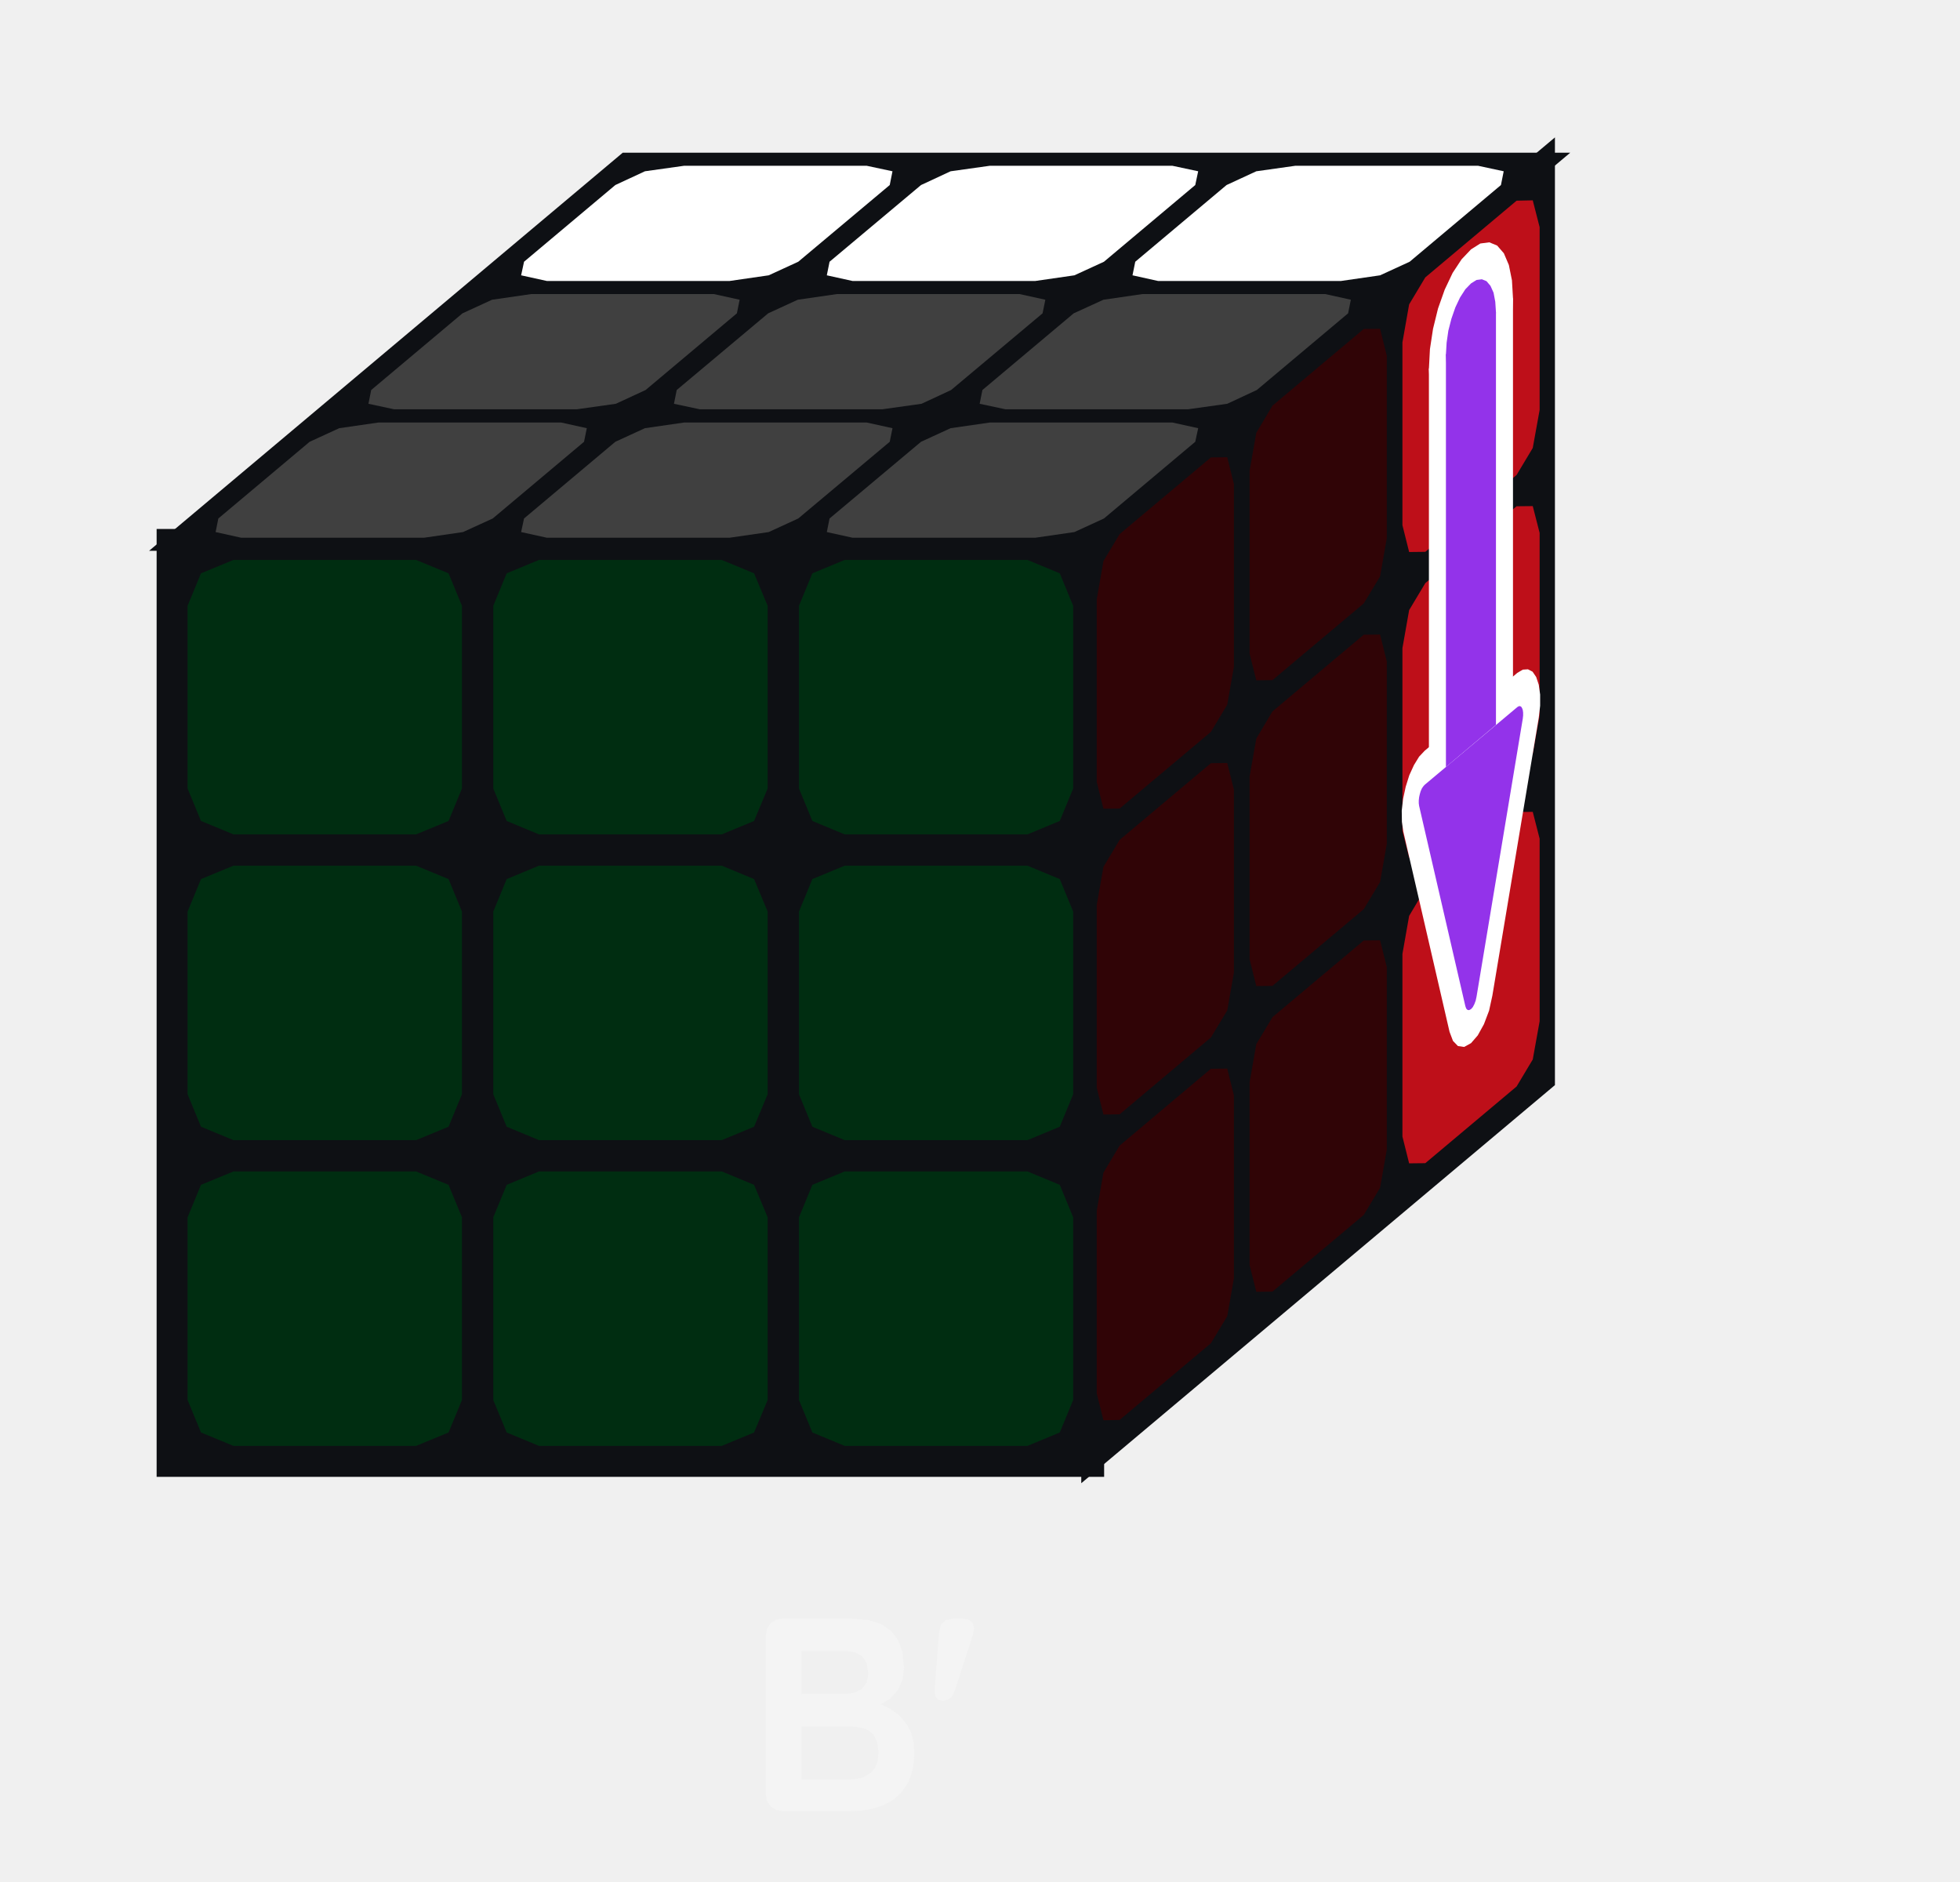
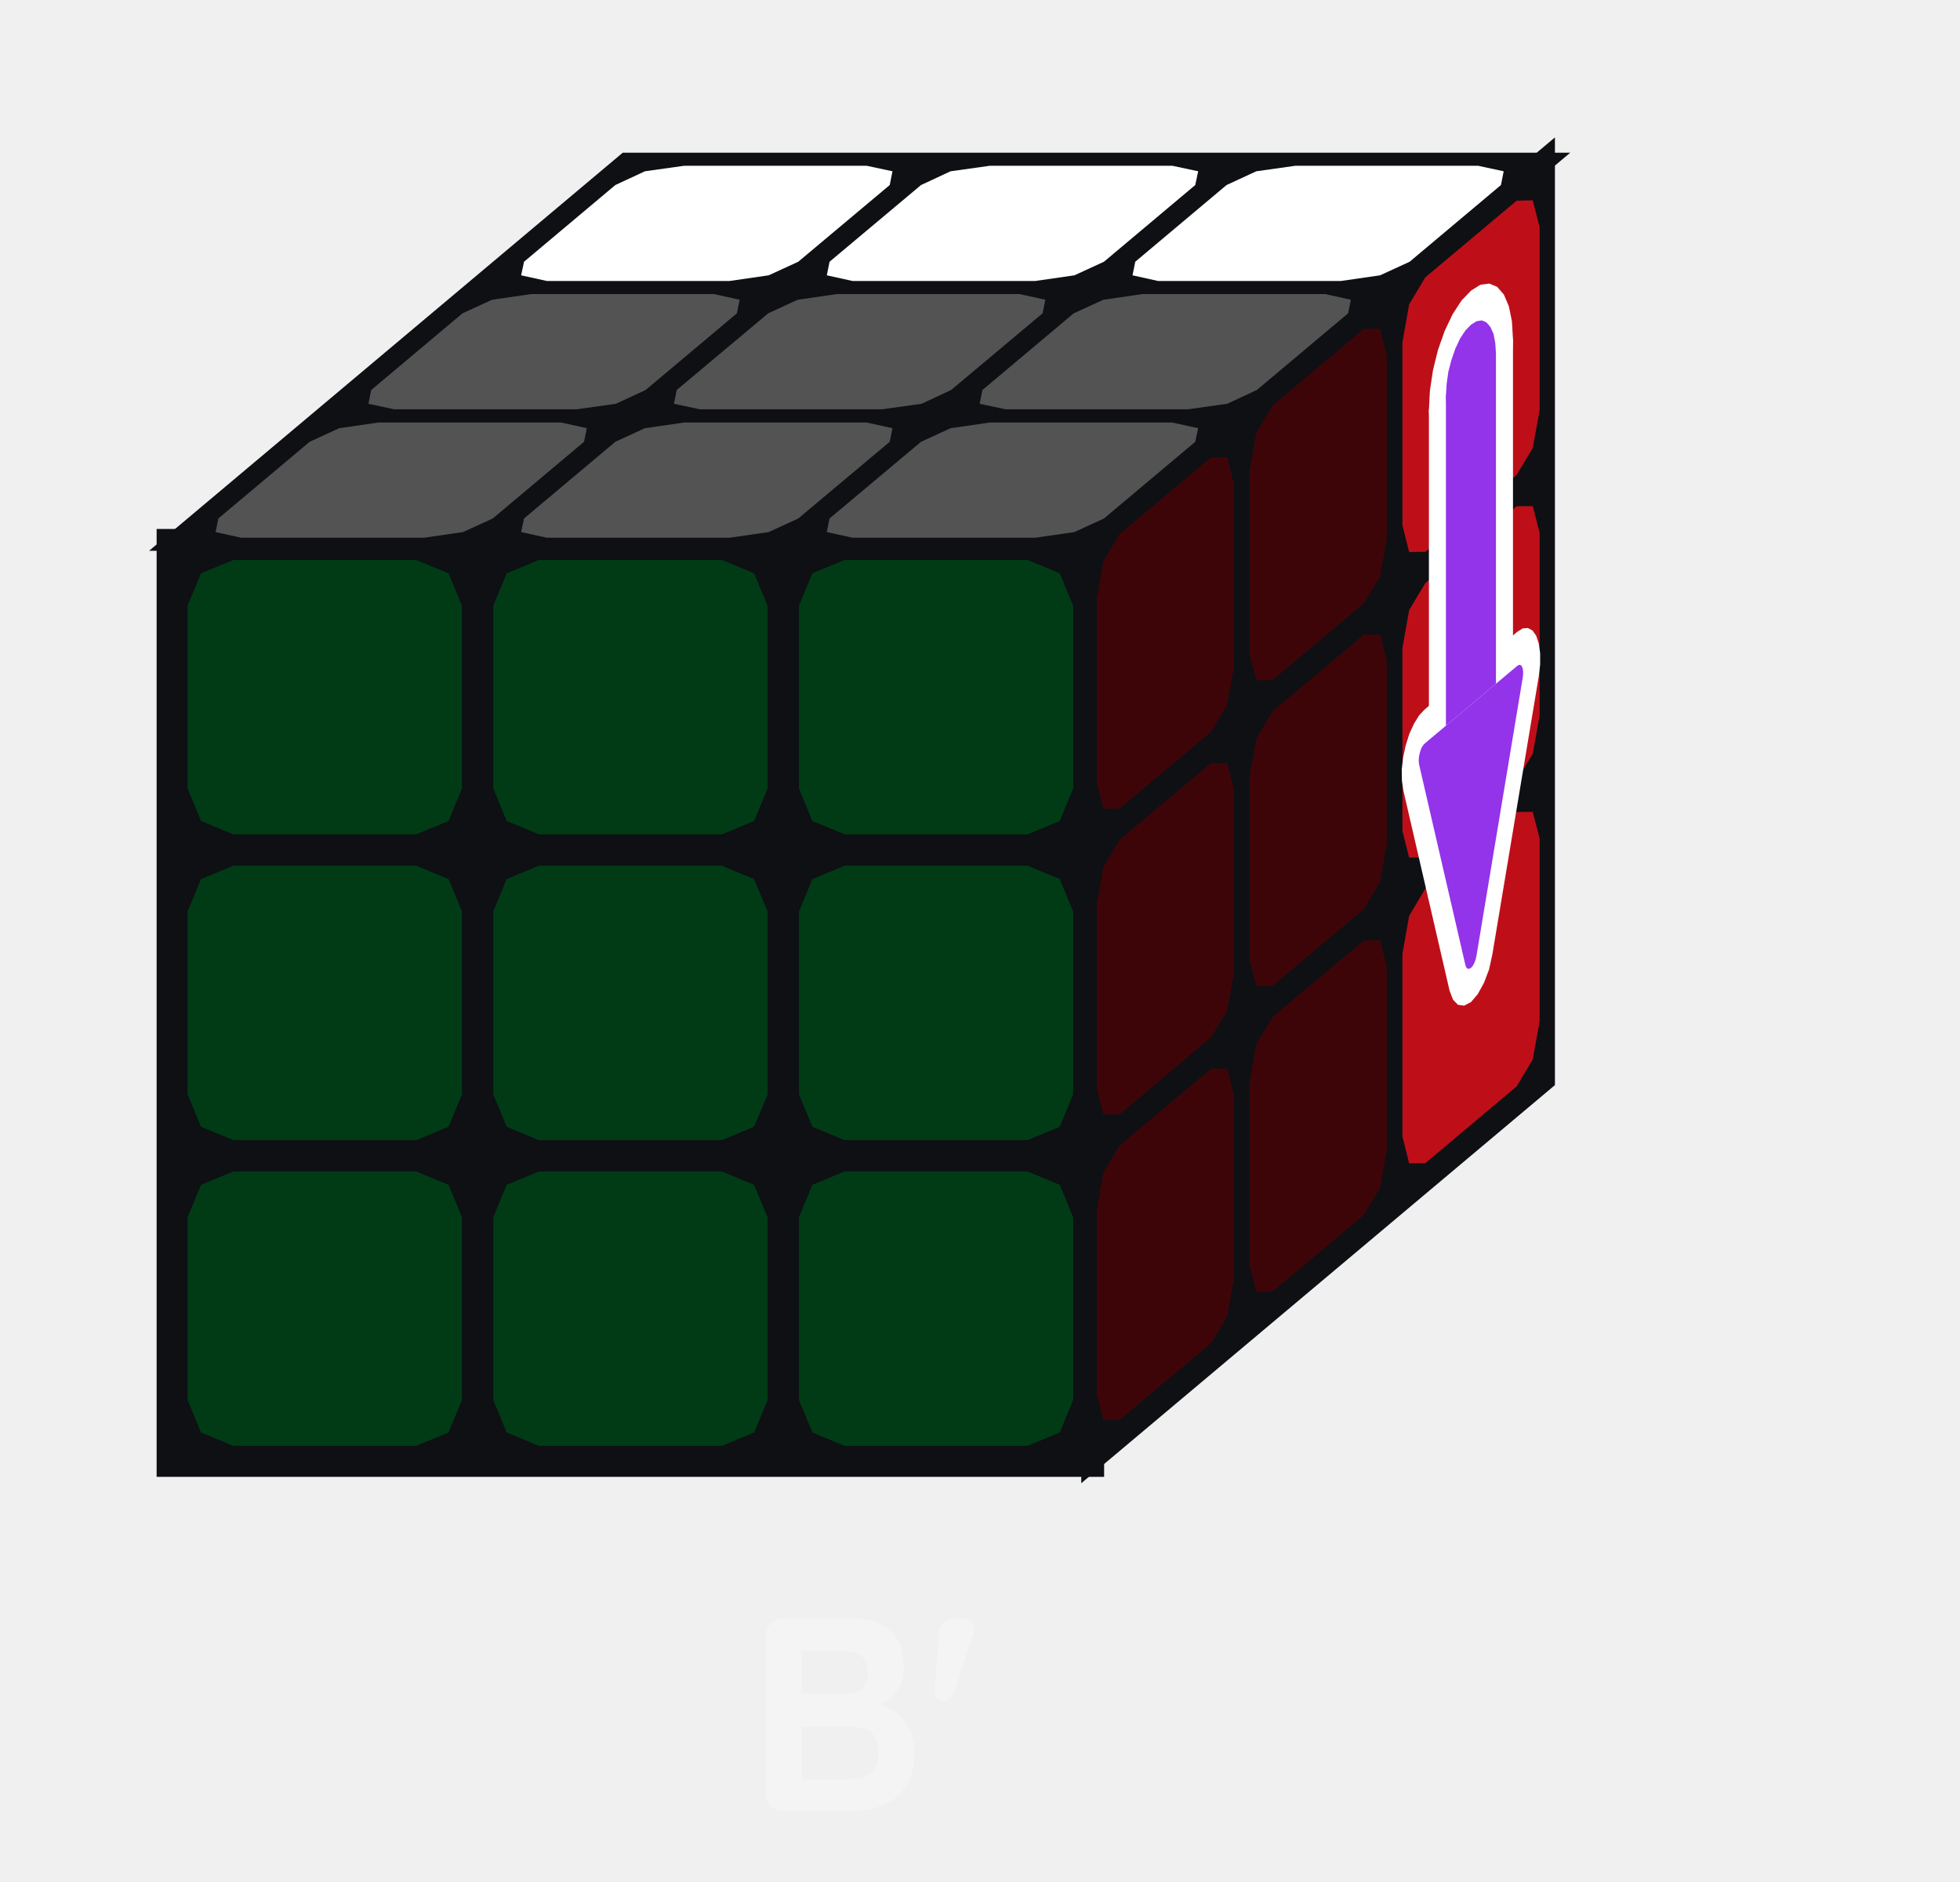
<svg xmlns="http://www.w3.org/2000/svg" viewBox="0 0 114.00 109.20" width="100" height="96">
  <polygon points="9.11,85.76 64.22,85.76 64.22,30.64 9.11,30.64" fill="#0e1014" />
  <polygon points="8.67,31.91 63.78,31.91 91.33,8.76 36.22,8.76" fill="#0e1014" />
  <polygon points="62.89,86.13 90.44,62.98 90.44,7.87 62.89,31.02" fill="#0e1014" />
  <polygon points="51.75,10.64 51.91,9.84 50.41,9.52 39.79,9.52 37.51,9.84 35.79,10.64 30.48,15.10 30.31,15.89 31.81,16.22 42.43,16.22 44.71,15.89 46.43,15.10" fill="#ffffff" />
  <polygon points="69.52,10.64 69.69,9.84 68.19,9.52 57.57,9.52 55.29,9.84 53.57,10.64 48.25,15.10 48.09,15.89 49.59,16.22 60.21,16.22 62.49,15.89 64.21,15.10" fill="#ffffff" />
  <polygon points="87.30,10.64 87.46,9.84 85.97,9.52 75.34,9.52 73.07,9.84 71.34,10.64 66.03,15.10 65.87,15.89 67.36,16.22 77.99,16.22 80.27,15.89 81.99,15.10" fill="#ffffff" />
-   <polygon points="42.86,18.10 43.02,17.31 41.52,16.98 30.90,16.98 28.62,17.31 26.90,18.10 21.59,22.56 21.43,23.36 22.92,23.68 33.55,23.68 35.82,23.36 37.55,22.56" fill="#404040" />
-   <polygon points="60.64,18.10 60.80,17.31 59.30,16.98 48.68,16.98 46.40,17.31 44.68,18.10 39.36,22.56 39.20,23.36 40.70,23.68 51.32,23.68 53.60,23.36 55.32,22.56" fill="#404040" />
-   <polygon points="78.41,18.10 78.57,17.31 77.08,16.98 66.45,16.98 64.18,17.31 62.45,18.10 57.14,22.56 56.98,23.36 58.48,23.68 69.10,23.68 71.38,23.36 73.10,22.56" fill="#404040" />
-   <polygon points="33.97,25.57 34.13,24.78 32.64,24.45 22.01,24.45 19.73,24.78 18.01,25.57 12.70,30.03 12.54,30.82 14.03,31.15 24.66,31.15 26.93,30.82 28.66,30.03" fill="#404040" />
-   <polygon points="51.75,25.57 51.91,24.78 50.41,24.45 39.79,24.45 37.51,24.78 35.79,25.57 30.48,30.03 30.31,30.82 31.81,31.15 42.43,31.15 44.71,30.82 46.43,30.03" fill="#404040" />
-   <polygon points="69.52,25.57 69.69,24.78 68.19,24.45 57.57,24.45 55.29,24.78 53.57,25.57 48.25,30.03 48.09,30.82 49.59,31.15 60.21,31.15 62.49,30.82 64.21,30.03" fill="#404040" />
-   <polygon points="71.77,28.03 71.38,26.47 70.43,26.48 65.12,30.94 64.18,32.51 63.79,34.73 63.79,45.35 64.18,46.91 65.12,46.90 70.43,42.44 71.38,40.86 71.77,38.65" fill="#300406" />
-   <polygon points="80.66,20.56 80.27,19.00 79.32,19.01 74.01,23.47 73.07,25.05 72.68,27.26 72.68,37.89 73.07,39.44 74.01,39.43 79.32,34.97 80.27,33.40 80.66,31.18" fill="#300406" />
+   <polygon points="42.86,18.10 43.02,17.31 41.52,16.98 30.90,16.98 28.62,17.31 26.90,18.10 21.59,22.56 21.43,23.36 22.92,23.68 33.55,23.68 35.82,23.36 37.55,22.56" fill="#535353" />
+   <polygon points="60.64,18.10 60.80,17.31 59.30,16.98 48.68,16.98 46.40,17.31 44.68,18.10 39.36,22.56 39.20,23.36 40.70,23.68 51.32,23.68 53.60,23.36 55.32,22.56" fill="#535353" />
+   <polygon points="78.41,18.10 78.57,17.31 77.08,16.98 66.45,16.98 64.18,17.31 62.45,18.10 57.14,22.56 56.98,23.36 58.48,23.68 69.10,23.68 71.38,23.36 73.10,22.56" fill="#535353" />
+   <polygon points="33.97,25.57 34.13,24.78 32.64,24.45 22.01,24.45 19.73,24.78 18.01,25.57 12.70,30.03 12.54,30.82 14.03,31.15 24.66,31.15 26.93,30.82 28.66,30.03" fill="#535353" />
+   <polygon points="51.75,25.57 51.91,24.78 50.41,24.45 39.79,24.45 37.51,24.78 35.79,25.57 30.48,30.03 30.31,30.82 31.81,31.15 42.43,31.15 44.71,30.82 46.43,30.03" fill="#535353" />
+   <polygon points="69.52,25.57 69.69,24.78 68.19,24.45 57.57,24.45 55.29,24.78 53.57,25.57 48.25,30.03 48.09,30.82 49.59,31.15 60.21,31.15 62.49,30.82 64.21,30.03" fill="#535353" />
+   <polygon points="71.77,28.03 71.38,26.47 70.43,26.48 65.12,30.94 64.18,32.51 63.79,34.73 63.79,45.35 64.18,46.91 65.12,46.90 70.43,42.44 71.38,40.86 71.77,38.65" fill="#3e0508" />
+   <polygon points="80.66,20.56 80.27,19.00 79.32,19.01 74.01,23.47 73.07,25.05 72.68,27.26 72.68,37.89 73.07,39.44 74.01,39.43 79.32,34.97 80.27,33.40 80.66,31.18" fill="#3e0508" />
  <polygon points="89.55,13.09 89.15,11.53 88.21,11.55 82.90,16.01 81.96,17.58 81.57,19.79 81.57,30.42 81.96,31.98 82.90,31.97 88.21,27.50 89.15,25.93 89.55,23.72" fill="#be0f19" />
-   <polygon points="71.77,45.80 71.38,44.25 70.43,44.26 65.12,48.72 64.18,50.29 63.79,52.51 63.79,63.13 64.18,64.69 65.12,64.68 70.43,60.21 71.38,58.64 71.77,56.43" fill="#300406" />
-   <polygon points="80.66,38.34 80.27,36.78 79.32,36.79 74.01,41.25 73.07,42.83 72.68,45.04 72.68,55.66 73.07,57.22 74.01,57.21 79.32,52.75 80.27,51.17 80.66,48.96" fill="#300406" />
+   <polygon points="71.77,45.80 71.38,44.25 70.43,44.26 65.12,48.72 64.18,50.29 63.79,52.51 63.79,63.13 64.18,64.69 65.12,64.68 70.43,60.21 71.38,58.64 71.77,56.43" fill="#3e0508" />
+   <polygon points="80.66,38.34 80.27,36.78 79.32,36.79 74.01,41.25 73.07,42.83 72.68,45.04 72.68,55.66 73.07,57.22 74.01,57.21 79.32,52.75 80.27,51.17 80.66,48.96" fill="#3e0508" />
  <polygon points="89.55,30.87 89.15,29.31 88.21,29.32 82.90,33.79 81.96,35.36 81.57,37.57 81.57,48.20 81.96,49.75 82.90,49.74 88.21,45.28 89.15,43.71 89.55,41.49" fill="#be0f19" />
-   <polygon points="71.77,63.58 71.38,62.02 70.43,62.03 65.12,66.50 64.18,68.07 63.79,70.28 63.79,80.91 64.18,82.47 65.12,82.45 70.43,77.99 71.38,76.42 71.77,74.21" fill="#300406" />
-   <polygon points="80.66,56.11 80.27,54.56 79.32,54.57 74.01,59.03 73.07,60.60 72.68,62.82 72.68,73.44 73.07,75.00 74.01,74.99 79.32,70.53 80.27,68.95 80.66,66.74" fill="#300406" />
+   <polygon points="71.77,63.58 71.38,62.02 70.43,62.03 65.12,66.50 64.18,68.07 63.79,70.28 63.79,80.91 64.18,82.47 65.12,82.45 70.43,77.99 71.38,76.42 71.77,74.21" fill="#3e0508" />
+   <polygon points="80.66,56.11 80.27,54.56 79.32,54.57 74.01,59.03 73.07,60.60 72.68,62.82 72.68,73.44 73.07,75.00 74.01,74.99 79.32,70.53 80.27,68.95 80.66,66.74" fill="#3e0508" />
  <polygon points="89.55,48.65 89.15,47.09 88.21,47.10 82.90,51.56 81.96,53.14 81.57,55.35 81.57,65.97 81.96,67.53 82.90,67.52 88.21,63.06 89.15,61.49 89.55,59.27" fill="#be0f19" />
-   <polygon points="26.87,35.11 26.09,33.22 24.20,32.44 13.58,32.44 11.69,33.22 10.91,35.11 10.91,45.73 11.69,47.62 13.58,48.40 24.20,48.40 26.09,47.62 26.87,45.73" fill="#002d11" />
-   <polygon points="44.65,35.11 43.86,33.22 41.98,32.44 31.35,32.44 29.47,33.22 28.69,35.11 28.69,45.73 29.47,47.62 31.35,48.40 41.98,48.40 43.86,47.62 44.65,45.73" fill="#002d11" />
-   <polygon points="62.42,35.11 61.64,33.22 59.76,32.44 49.13,32.44 47.25,33.22 46.47,35.11 46.47,45.73 47.25,47.62 49.13,48.40 59.76,48.40 61.64,47.62 62.42,45.73" fill="#002d11" />
-   <polygon points="26.87,52.89 26.09,51.00 24.20,50.22 13.58,50.22 11.69,51.00 10.91,52.89 10.91,63.51 11.69,65.40 13.58,66.18 24.20,66.18 26.09,65.40 26.87,63.51" fill="#002d11" />
-   <polygon points="44.65,52.89 43.86,51.00 41.98,50.22 31.35,50.22 29.47,51.00 28.69,52.89 28.69,63.51 29.47,65.40 31.35,66.18 41.98,66.18 43.86,65.40 44.65,63.51" fill="#002d11" />
-   <polygon points="62.42,52.89 61.64,51.00 59.76,50.22 49.13,50.22 47.25,51.00 46.47,52.89 46.47,63.51 47.25,65.40 49.13,66.18 59.76,66.18 61.64,65.40 62.42,63.51" fill="#002d11" />
-   <polygon points="26.87,70.67 26.09,68.78 24.20,68.00 13.58,68.00 11.69,68.78 10.91,70.67 10.91,81.29 11.69,83.18 13.58,83.96 24.20,83.96 26.09,83.18 26.87,81.29" fill="#002d11" />
-   <polygon points="44.65,70.67 43.86,68.78 41.98,68.00 31.35,68.00 29.47,68.78 28.69,70.67 28.69,81.29 29.47,83.18 31.35,83.96 41.98,83.96 43.86,83.18 44.65,81.29" fill="#002d11" />
-   <polygon points="62.42,70.67 61.64,68.78 59.76,68.00 49.13,68.00 47.25,68.78 46.47,70.67 46.47,81.29 47.25,83.18 49.13,83.96 59.76,83.96 61.64,83.18 62.42,81.29" fill="#002d11" />
-   <polygon points="88.00,17.21 88.00,41.20 83.11,45.31 83.11,21.32" fill="#ffffff" />
-   <polygon points="88.00,17.21 87.94,16.18 87.76,15.29 87.47,14.61 87.08,14.16 86.62,13.97 86.10,14.04 85.56,14.38 85.01,14.96 84.49,15.75 84.03,16.72 83.64,17.82 83.35,19.00 83.17,20.18 83.11,21.32 83.17,22.36 83.35,23.24 83.64,23.92 84.03,24.37 84.49,24.56 85.01,24.49 85.56,24.16 86.10,23.58 86.62,22.78 87.08,21.81 87.47,20.71 87.76,19.54 87.94,18.35" fill="#ffffff" />
-   <polygon points="88.25,39.01 88.57,38.82 88.87,38.80 89.14,38.94 89.35,39.25 89.50,39.70 89.58,40.27 89.58,40.92 89.50,41.61 86.80,57.78 86.61,58.65 86.31,59.44 85.95,60.09 85.56,60.54 85.16,60.76 84.80,60.71 84.51,60.41 84.31,59.88 81.62,48.23 81.54,47.67 81.53,47.02 81.61,46.33 81.76,45.63 81.97,44.96 82.24,44.37 82.54,43.88 82.86,43.54" fill="#ffffff" />
-   <polygon points="87.01,18.04 87.01,42.03 84.10,44.48 84.10,20.49" fill="#9333ea" />
-   <polygon points="87.01,18.04 86.97,17.43 86.87,16.90 86.69,16.50 86.46,16.23 86.19,16.12 85.88,16.16 85.56,16.36 85.23,16.70 84.92,17.18 84.65,17.75 84.42,18.41 84.24,19.11 84.14,19.81 84.10,20.49 84.14,21.11 84.24,21.63 84.42,22.04 84.65,22.30 84.92,22.42 85.23,22.37 85.56,22.18 85.88,21.83 86.19,21.36 86.46,20.78 86.69,20.13 86.87,19.43 86.97,18.72" fill="#9333ea" />
-   <polygon points="88.25,41.00 88.33,40.95 88.41,40.94 88.48,40.98 88.53,41.06 88.57,41.17 88.59,41.32 88.59,41.49 88.57,41.67 85.88,57.84 85.83,58.07 85.75,58.28 85.66,58.45 85.56,58.56 85.45,58.62 85.36,58.61 85.28,58.53 85.23,58.39 82.54,46.74 82.52,46.59 82.52,46.43 82.54,46.24 82.58,46.06 82.63,45.89 82.70,45.73 82.78,45.61 82.86,45.52" fill="#9333ea" />
+   <polygon points="26.87,35.11 26.09,33.22 24.20,32.44 13.58,32.44 11.69,33.22 10.91,35.11 10.91,45.73 11.69,47.62 13.58,48.40 24.20,48.40 26.09,47.62 26.87,45.73" fill="#003b16" />
+   <polygon points="44.65,35.11 43.86,33.22 41.98,32.44 31.35,32.44 29.47,33.22 28.69,35.11 28.69,45.73 29.47,47.62 31.35,48.40 41.98,48.40 43.86,47.62 44.65,45.73" fill="#003b16" />
+   <polygon points="62.42,35.11 61.64,33.22 59.76,32.44 49.13,32.44 47.25,33.22 46.47,35.11 46.47,45.73 47.25,47.62 49.13,48.40 59.76,48.40 61.64,47.62 62.42,45.73" fill="#003b16" />
+   <polygon points="26.87,52.89 26.09,51.00 24.20,50.22 13.58,50.22 11.69,51.00 10.91,52.89 10.91,63.51 11.69,65.40 13.58,66.18 24.20,66.18 26.09,65.40 26.87,63.51" fill="#003b16" />
+   <polygon points="44.65,52.89 43.86,51.00 41.98,50.22 31.35,50.22 29.47,51.00 28.69,52.89 28.69,63.51 29.47,65.40 31.35,66.18 41.98,66.18 43.86,65.40 44.65,63.51" fill="#003b16" />
+   <polygon points="62.42,52.89 61.64,51.00 59.76,50.22 49.13,50.22 47.25,51.00 46.47,52.89 46.47,63.51 47.25,65.40 49.13,66.18 59.76,66.18 61.64,65.40 62.42,63.51" fill="#003b16" />
+   <polygon points="26.87,70.67 26.09,68.78 24.20,68.00 13.58,68.00 11.69,68.78 10.91,70.67 10.91,81.29 11.69,83.18 13.58,83.96 24.20,83.96 26.09,83.18 26.87,81.29" fill="#003b16" />
+   <polygon points="44.65,70.67 43.86,68.78 41.98,68.00 31.35,68.00 29.47,68.78 28.69,70.67 28.69,81.29 29.47,83.18 31.35,83.96 41.98,83.96 43.86,83.18 44.65,81.29" fill="#003b16" />
+   <polygon points="62.42,70.67 61.64,68.78 59.76,68.00 49.13,68.00 47.25,68.78 46.47,70.67 46.47,81.29 47.25,83.18 49.13,83.96 59.76,83.96 61.64,83.18 62.42,81.29" fill="#003b16" />
+   <polygon points="88.00,19.61 88.00,38.80 83.11,42.91 83.11,23.72" fill="#ffffff" />
+   <polygon points="88.00,19.61 87.94,18.57 87.76,17.69 87.47,17.01 87.08,16.56 86.62,16.37 86.10,16.44 85.56,16.78 85.01,17.35 84.49,18.15 84.03,19.12 83.64,20.22 83.35,21.39 83.17,22.58 83.11,23.72 83.17,24.76 83.35,25.64 83.64,26.32 84.03,26.77 84.49,26.96 85.01,26.89 85.56,26.56 86.10,25.98 86.62,25.18 87.08,24.21 87.47,23.11 87.76,21.94 87.94,20.75" fill="#ffffff" />
+   <polygon points="88.25,36.62 88.57,36.42 88.87,36.40 89.14,36.55 89.35,36.85 89.50,37.30 89.58,37.87 89.58,38.52 89.50,39.21 86.80,55.38 86.61,56.25 86.31,57.04 85.95,57.69 85.56,58.15 85.16,58.36 84.80,58.31 84.51,58.01 84.31,57.48 81.62,45.83 81.54,45.27 81.53,44.62 81.61,43.93 81.76,43.23 81.97,42.56 82.24,41.97 82.54,41.48 82.86,41.14" fill="#ffffff" />
+   <polygon points="87.01,20.44 87.01,39.64 84.10,42.08 84.10,22.89" fill="#9333ea" />
+   <polygon points="87.01,20.44 86.97,19.83 86.87,19.30 86.69,18.90 86.46,18.63 86.19,18.51 85.88,18.56 85.56,18.76 85.23,19.10 84.92,19.57 84.65,20.15 84.42,20.81 84.24,21.50 84.14,22.21 84.10,22.89 84.14,23.50 84.24,24.03 84.42,24.43 84.65,24.70 84.92,24.82 85.23,24.77 85.56,24.57 85.88,24.23 86.19,23.76 86.46,23.18 86.69,22.52 86.87,21.83 86.97,21.12" fill="#9333ea" />
+   <polygon points="88.25,38.60 88.33,38.55 88.41,38.54 88.48,38.58 88.53,38.66 88.57,38.78 88.59,38.92 88.59,39.09 88.57,39.27 85.88,55.44 85.83,55.67 85.75,55.88 85.66,56.05 85.56,56.16 85.45,56.22 85.36,56.21 85.28,56.13 85.23,55.99 82.54,44.34 82.52,44.19 82.52,44.03 82.54,43.85 82.58,43.66 82.63,43.49 82.70,43.33 82.78,43.21 82.86,43.12" fill="#9333ea" />
  <polygon points="49.54,94.00 50.48,94.08 51.24,94.32 51.83,94.72 52.25,95.28 52.50,95.98 52.58,96.85 52.50,97.55 52.22,98.17 51.76,98.67 51.13,99.05 50.33,99.28 49.35,99.36 49.38,100.27 46.47,100.27 46.62,100.14 46.62,103.52 46.46,103.36 49.50,103.36 50.16,103.26 50.66,102.97 50.90,102.66 51.05,102.27 51.10,101.79 51.02,101.17 50.81,100.75 50.50,100.49 50.12,100.35 49.74,100.29 49.38,100.27 49.35,99.36 49.42,98.64 49.30,98.38 49.74,98.30 50.14,98.08 50.42,97.70 50.50,97.20 50.42,96.61 50.16,96.20 49.76,95.97 49.26,95.89 46.41,95.89 46.62,95.63 46.62,98.53 46.42,98.38 49.30,98.38 49.42,98.64 49.95,98.67 50.55,98.78 51.18,98.96 51.79,99.26 52.34,99.66 52.78,100.22 53.00,100.66 53.14,101.19 53.18,101.79 53.14,102.46 53.02,103.03 52.83,103.52 52.43,104.11 51.93,104.56 51.35,104.87 50.73,105.06 50.10,105.17 49.50,105.20 45.51,105.20 45.13,105.13 44.82,104.92 44.61,104.61 44.54,104.22 44.54,94.98 44.61,94.59 44.82,94.28 45.13,94.07 45.51,94.00" fill="#f4f4f4" />
  <polygon points="54.62,94.77 54.74,94.34 55.02,94.09 55.45,94.00 55.94,94.00 56.33,94.06 56.57,94.25 56.66,94.54 56.60,94.91 55.51,98.26 55.35,98.55 55.12,98.73 54.82,98.78 54.54,98.71 54.39,98.50 54.36,98.13" fill="#f4f4f4" />
</svg>
